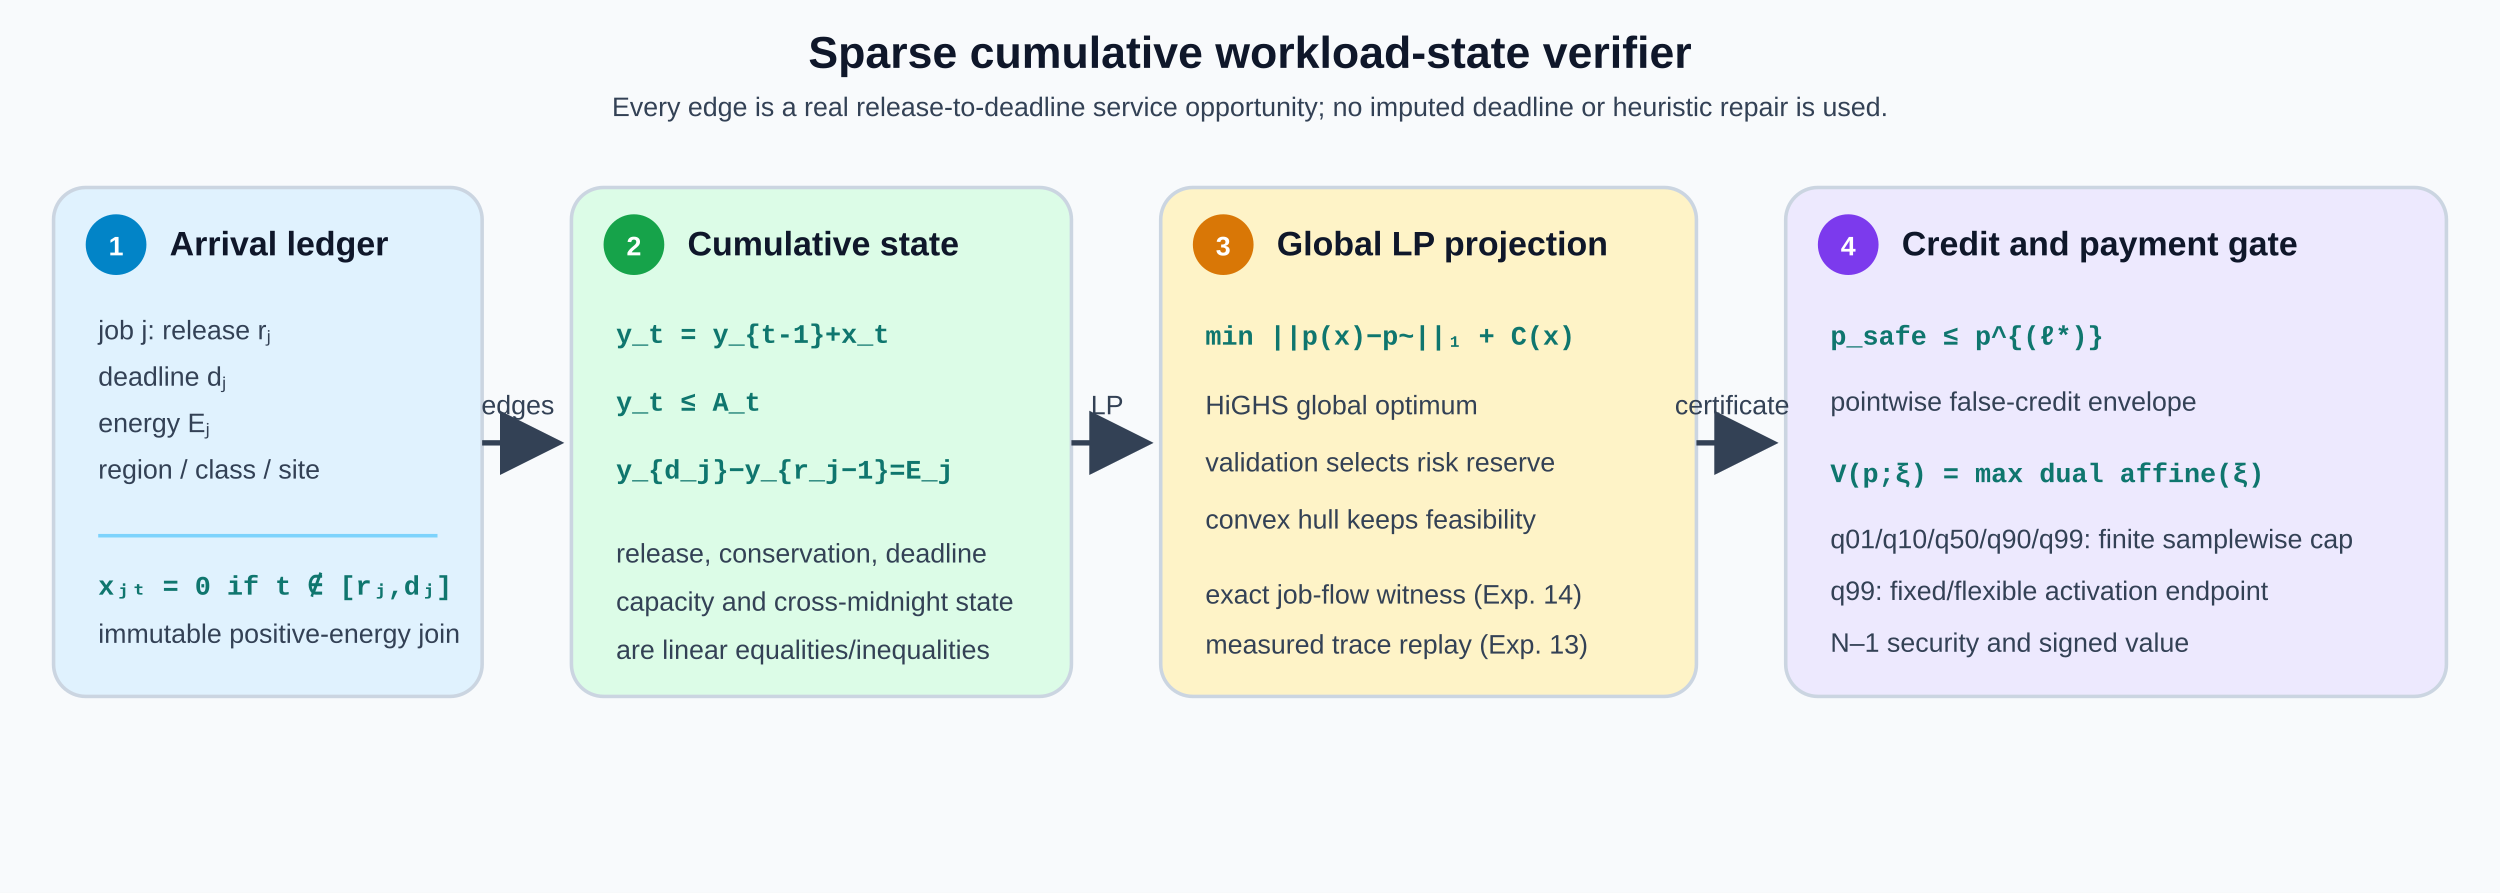
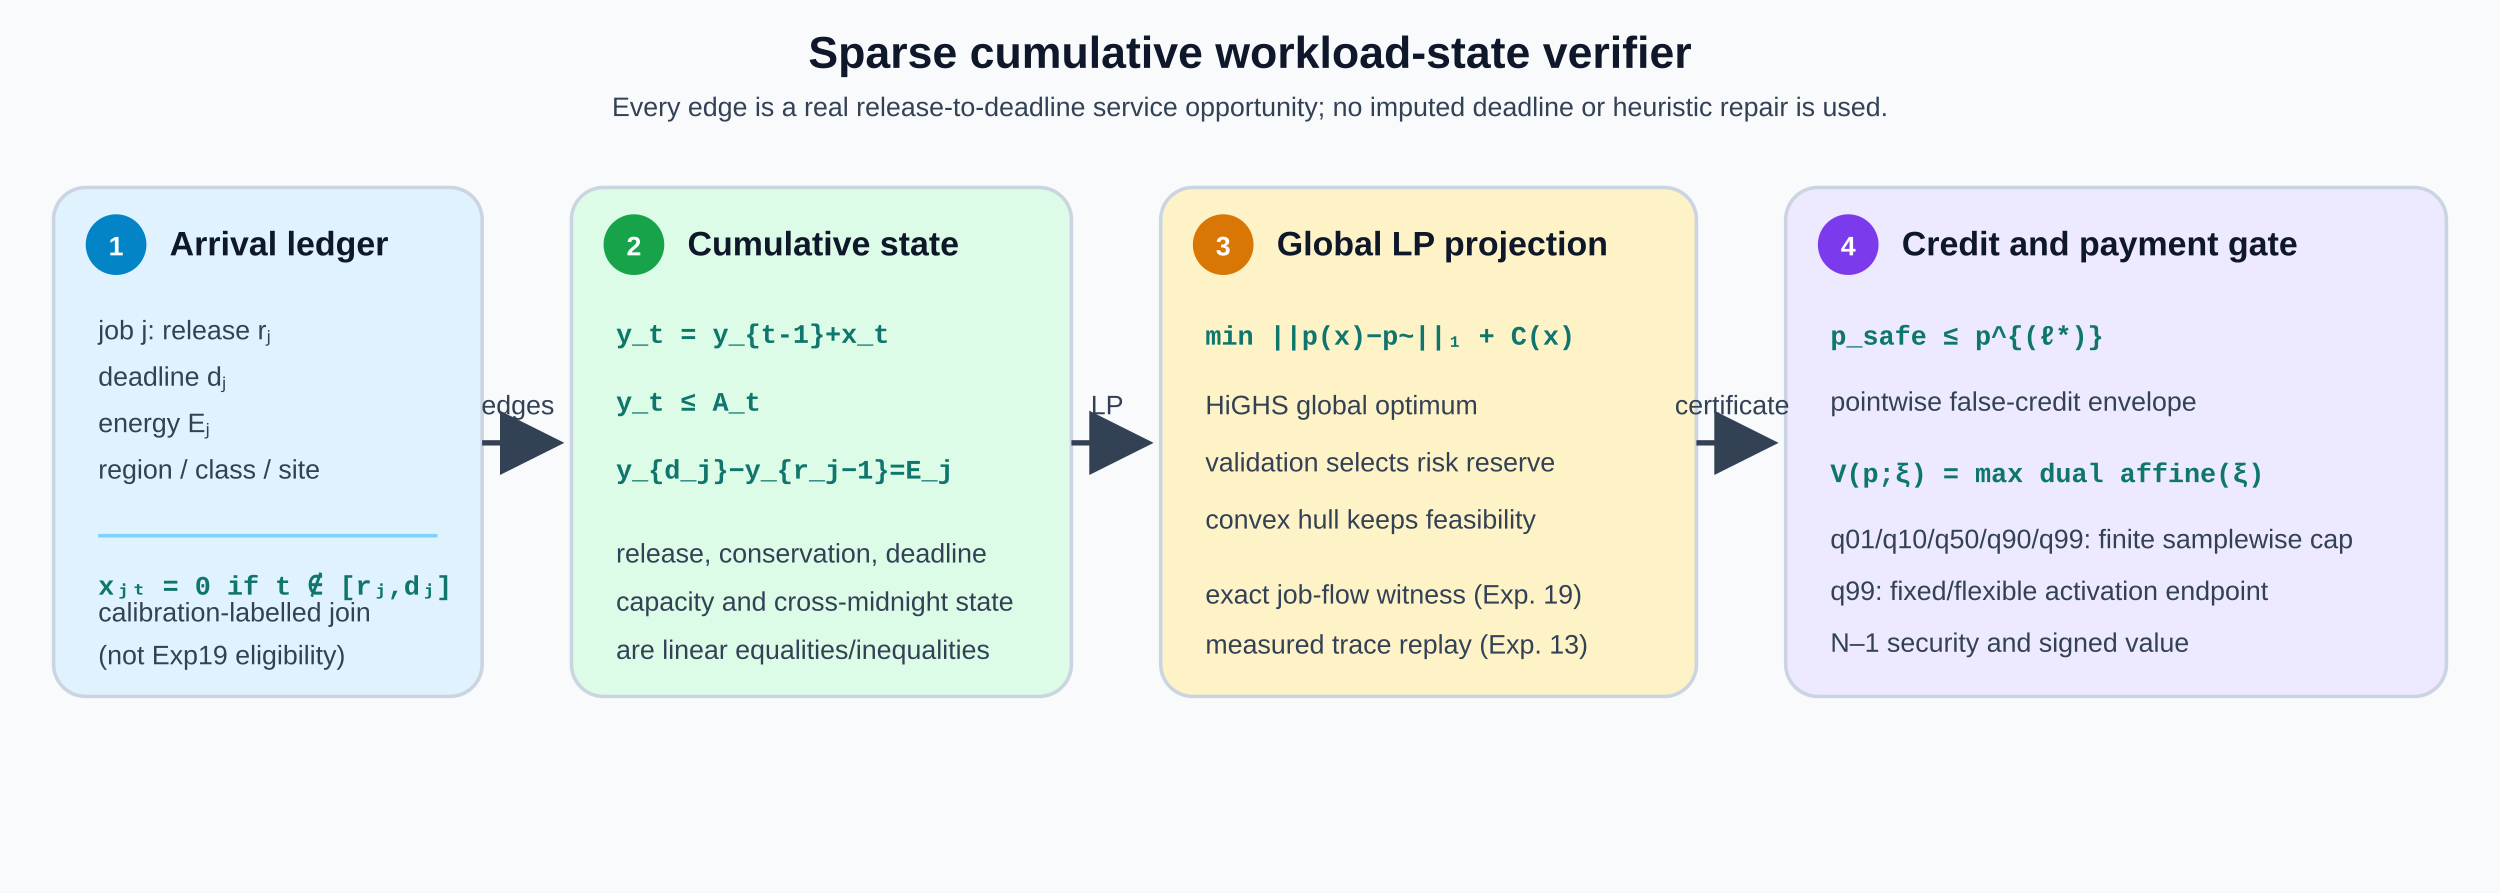
<svg xmlns="http://www.w3.org/2000/svg" width="1400" height="500" viewBox="0 0 1400 500">
  <defs>
    <marker id="arrow2" markerWidth="12" markerHeight="12" refX="10" refY="6" orient="auto">
      <path d="M0,0 L12,6 L0,12 z" fill="#334155" />
    </marker>
    <style>
      .title{font:700 25px Arial,sans-serif;fill:#0f172a}.head{font:700 19px Arial,sans-serif;fill:#0f172a}
      .body{font:400 15px Arial,sans-serif;fill:#334155}.eq{font:600 15px 'Courier New',monospace;fill:#0f766e}
      .box{stroke:#cbd5e1;stroke-width:2;rx:18} .arrow{stroke:#334155;stroke-width:3;fill:none;marker-end:url(#arrow2)}
      .num{font:700 15px Arial,sans-serif;fill:#fff}
    </style>
  </defs>
  <rect width="1400" height="500" fill="#f8fafc" />
  <text x="700" y="38" text-anchor="middle" class="title">Sparse cumulative workload-state verifier</text>
  <text x="700" y="65" text-anchor="middle" class="body">Every edge is a real release-to-deadline service opportunity; no imputed deadline or heuristic repair is used.</text>
  <rect x="30" y="105" width="240" height="285" fill="#e0f2fe" class="box" />
  <circle cx="65" cy="137" r="17" fill="#0284c7" />
  <text x="65" y="143" text-anchor="middle" class="num">1</text>
  <text x="95" y="143" class="head">Arrival ledger</text>
  <text x="55" y="190" class="body">job j: release rⱼ</text>
  <text x="55" y="216" class="body">deadline dⱼ</text>
  <text x="55" y="242" class="body">energy Eⱼ</text>
  <text x="55" y="268" class="body">region / class / site</text>
  <path d="M55 300h190" stroke="#7dd3fc" stroke-width="2" />
  <text x="55" y="333" class="eq">xⱼₜ = 0 if t ∉ [rⱼ,dⱼ]</text>
-   <text x="55" y="360" class="body">immutable positive-energy join</text>
+   <text x="55" y="348" class="body">calibration-labelled join</text>
+   <text x="55" y="372" class="body">(not Exp19 eligibility)</text>
  <rect x="320" y="105" width="280" height="285" fill="#dcfce7" class="box" />
  <circle cx="355" cy="137" r="17" fill="#16a34a" />
  <text x="355" y="143" text-anchor="middle" class="num">2</text>
  <text x="385" y="143" class="head">Cumulative state</text>
  <text x="345" y="192" class="eq">y_t = y_{t-1}+x_t</text>
  <text x="345" y="230" class="eq">y_t ≤ A_t</text>
  <text x="345" y="268" class="eq">y_{d_j}−y_{r_j−1}=E_j</text>
  <text x="345" y="315" class="body">release, conservation, deadline</text>
  <text x="345" y="342" class="body">capacity and cross-midnight state</text>
  <text x="345" y="369" class="body">are linear equalities/inequalities</text>
  <rect x="650" y="105" width="300" height="285" fill="#fef3c7" class="box" />
  <circle cx="685" cy="137" r="17" fill="#d97706" />
  <text x="685" y="143" text-anchor="middle" class="num">3</text>
  <text x="715" y="143" class="head">Global LP projection</text>
  <text x="675" y="193" class="eq">min ||p(x)−p~||₁ + C(x)</text>
  <text x="675" y="232" class="body">HiGHS global optimum</text>
  <text x="675" y="264" class="body">validation selects risk reserve</text>
  <text x="675" y="296" class="body">convex hull keeps feasibility</text>
-   <text x="675" y="338" class="body">exact job-flow witness (Exp. 14)</text>
+   <text x="675" y="338" class="body">exact job-flow witness (Exp. 19)</text>
  <text x="675" y="366" class="body">measured trace replay (Exp. 13)</text>
  <rect x="1000" y="105" width="370" height="285" fill="#ede9fe" class="box" />
  <circle cx="1035" cy="137" r="17" fill="#7c3aed" />
  <text x="1035" y="143" text-anchor="middle" class="num">4</text>
  <text x="1065" y="143" class="head">Credit and payment gate</text>
  <text x="1025" y="193" class="eq">p_safe ≤ p^{(ℓ*)}</text>
  <text x="1025" y="230" class="body">pointwise false-credit envelope</text>
  <text x="1025" y="270" class="eq">V(p;ξ) = max dual affine(ξ)</text>
  <text x="1025" y="307" class="body">q01/q10/q50/q90/q99: finite samplewise cap</text>
  <text x="1025" y="336" class="body">q99: fixed/flexible activation endpoint</text>
  <text x="1025" y="365" class="body">N–1 security and signed value</text>
  <path d="M270 248H310" class="arrow" />
  <path d="M600 248H640" class="arrow" />
  <path d="M950 248H990" class="arrow" />
  <text x="290" y="232" text-anchor="middle" class="body">edges</text>
  <text x="620" y="232" text-anchor="middle" class="body">LP</text>
  <text x="970" y="232" text-anchor="middle" class="body">certificate</text>
</svg>
